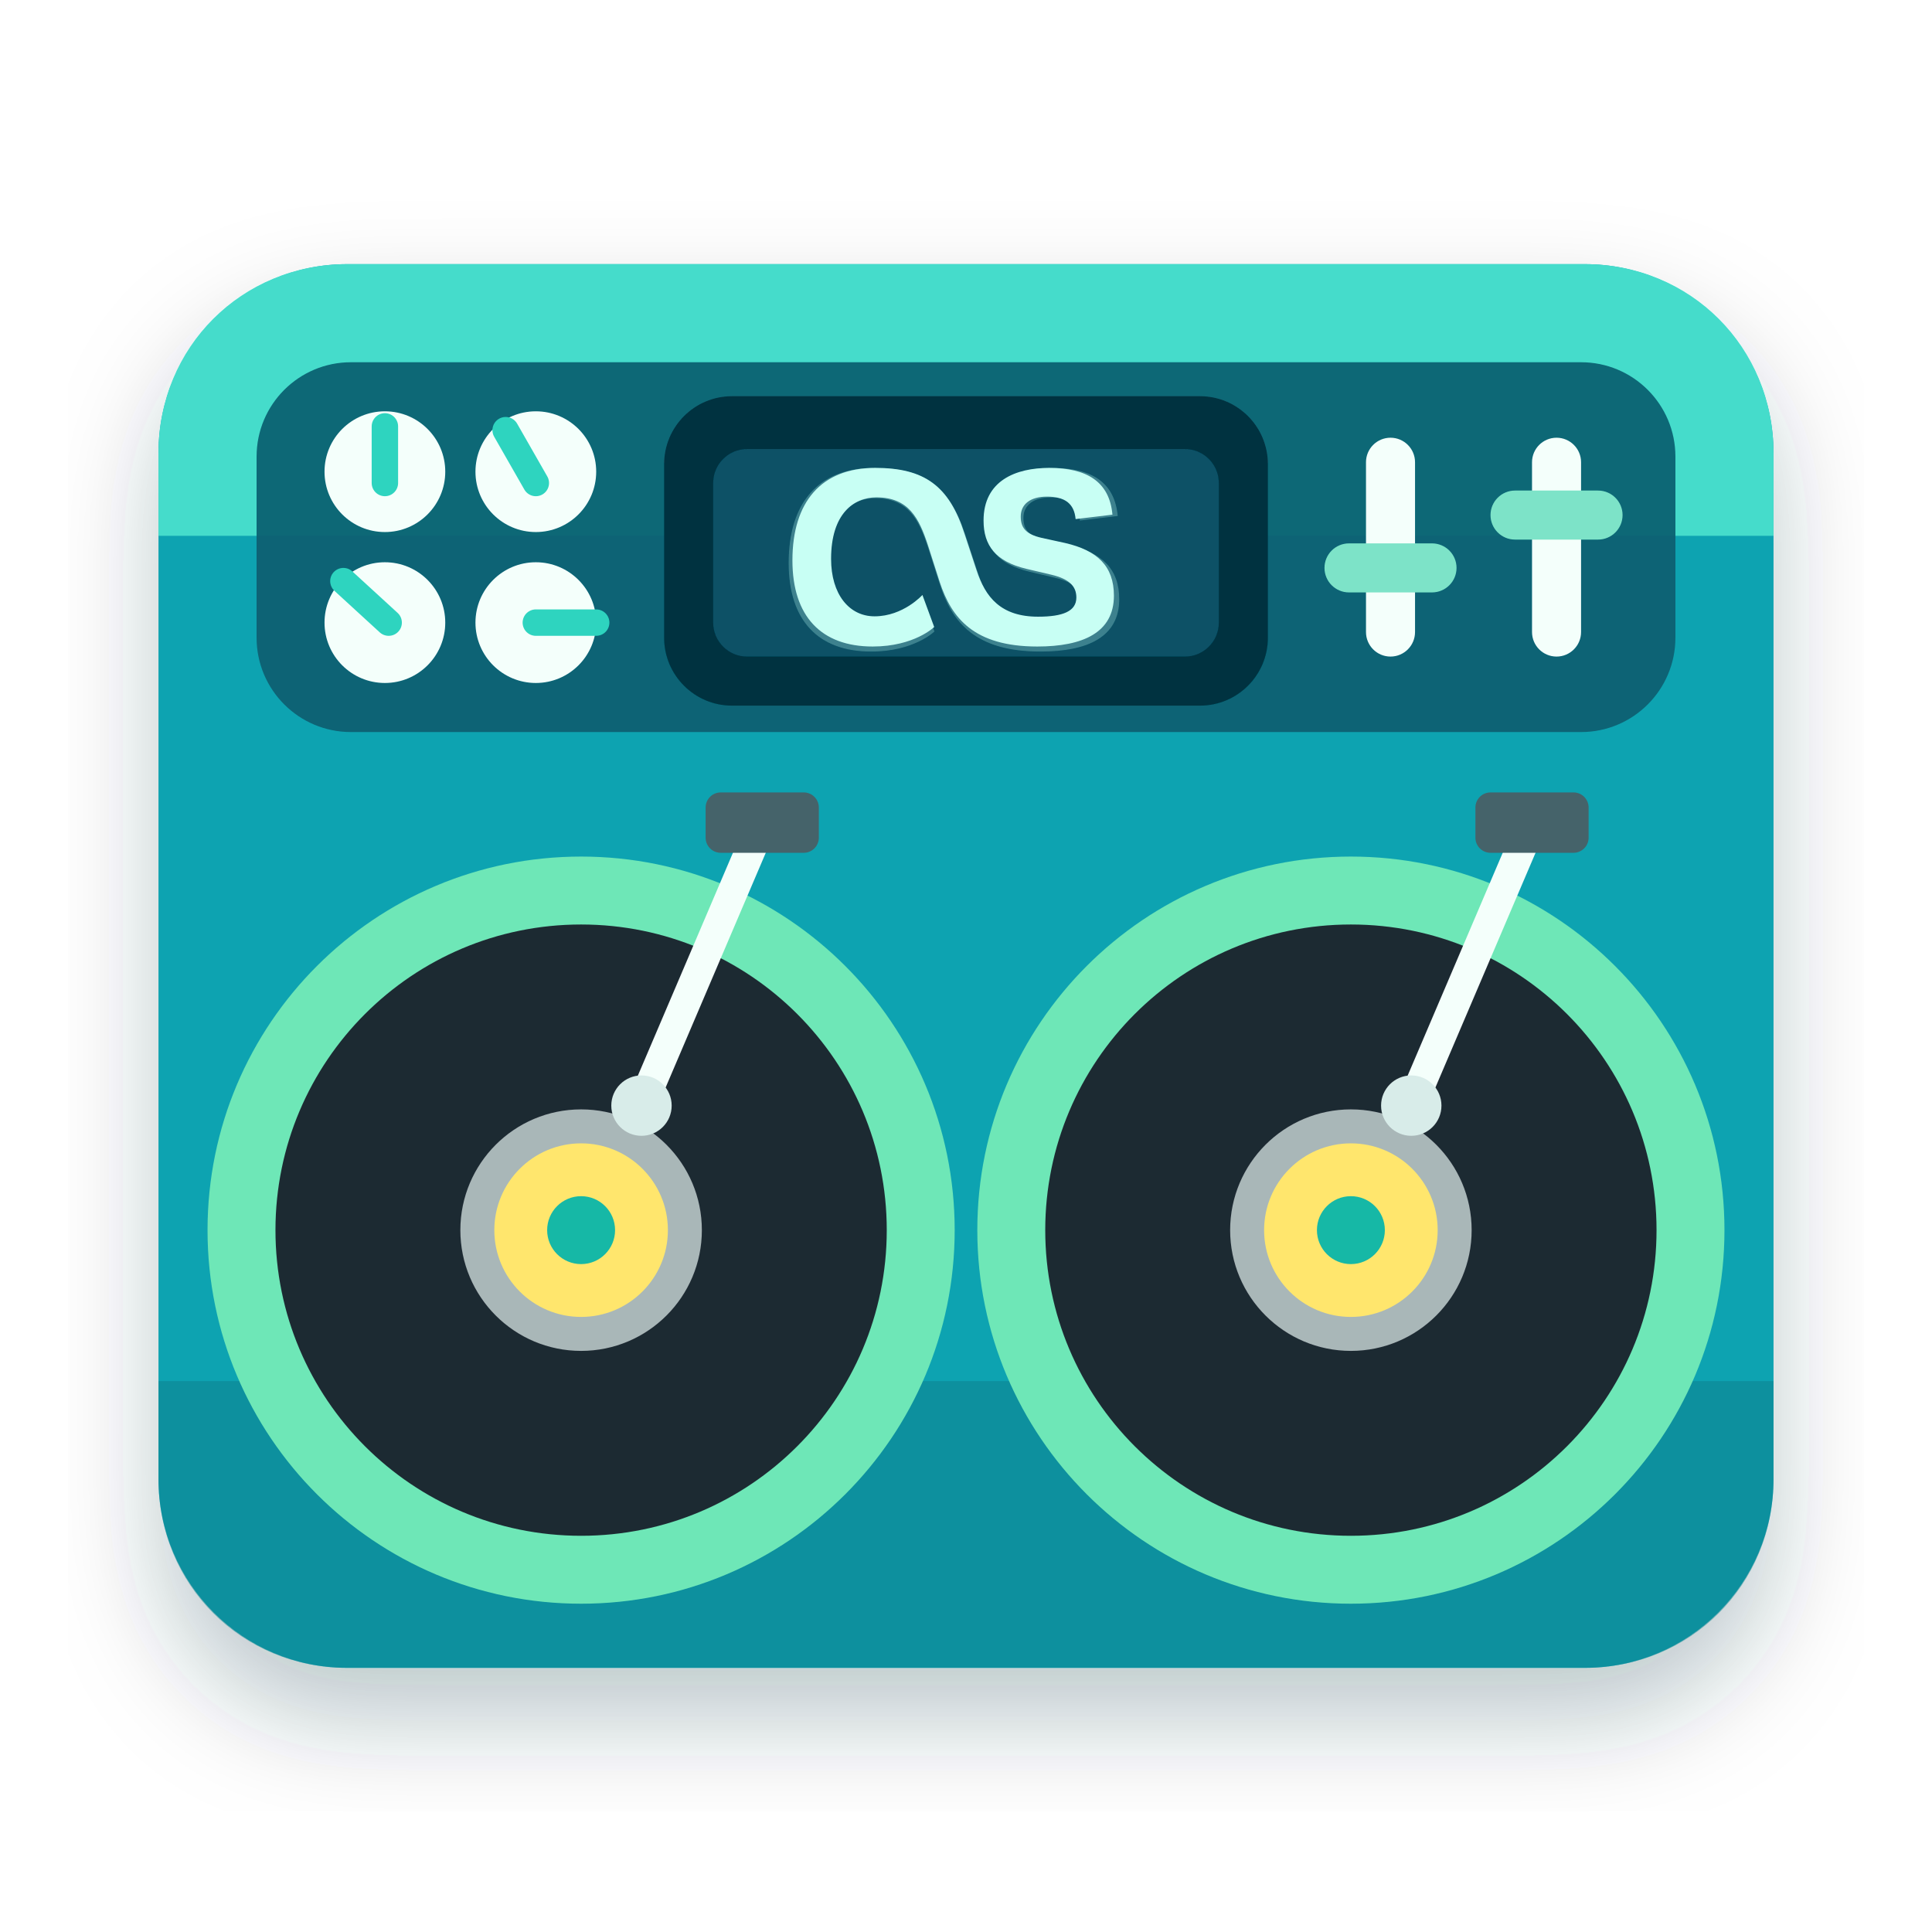
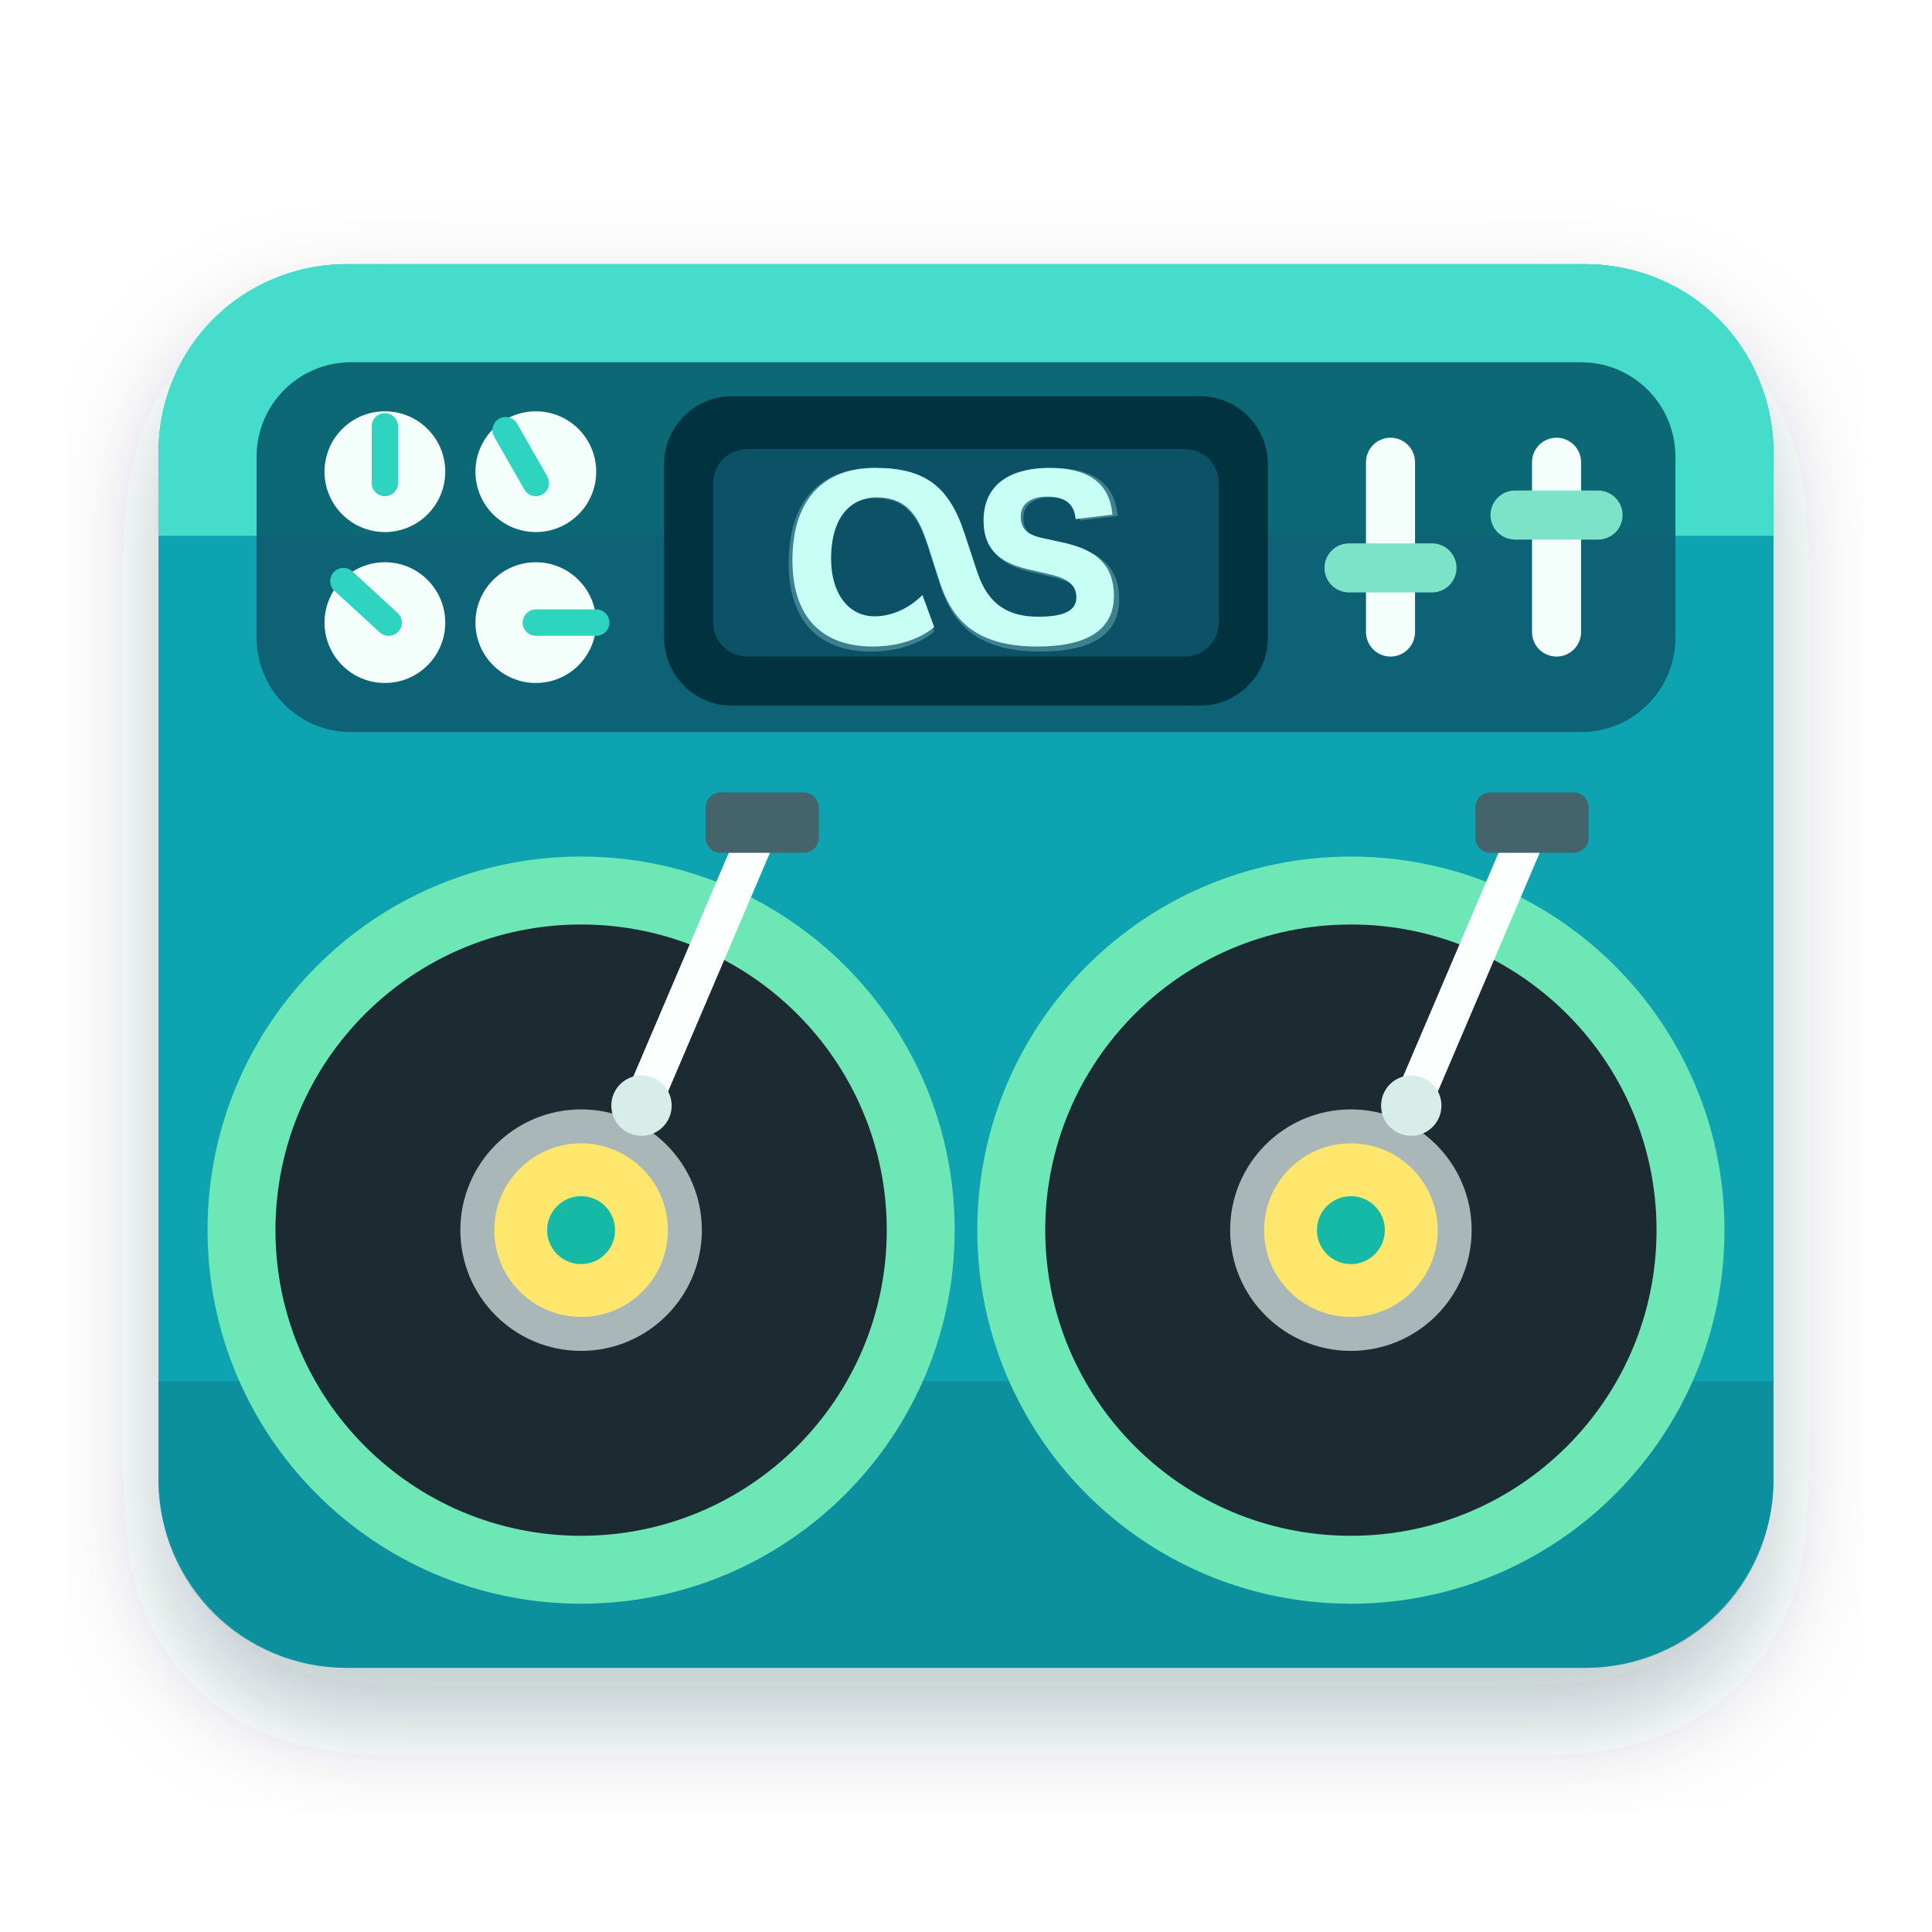
<svg xmlns="http://www.w3.org/2000/svg" viewBox="0 0 512 512" role="img" aria-labelledby="title desc">
  <defs>
    <filter id="iconShadow" x="18" y="28" width="476" height="452" color-interpolation-filters="sRGB" filterUnits="userSpaceOnUse">
      <feDropShadow dx="0" dy="14" stdDeviation="14" flood-color="#06313a" flood-opacity=".26" />
    </filter>
  </defs>
  <g filter="url(#iconShadow)">
    <rect x="42" y="70" width="428" height="372" rx="50" fill="#0fa3b1" />
    <path d="M92 70h328c28 0 50 22 50 50v22H42v-22c0-28 22-50 50-50Z" fill="#45dccb" />
    <path d="M42 366h428v26c0 28-22 50-50 50H92c-28 0-50-22-50-50v-26Z" fill="#087987" opacity=".45" />
    <rect x="68" y="96" width="376" height="98" rx="25" fill="#075d6f" opacity=".92" />
    <g transform="translate(84 107)">
      <circle cx="18" cy="18" r="16" fill="#f4fffb" />
      <circle cx="58" cy="18" r="16" fill="#f4fffb" />
      <circle cx="18" cy="58" r="16" fill="#f4fffb" />
      <circle cx="58" cy="58" r="16" fill="#f4fffb" />
      <path d="M18 6v15M50 7l8 14M7 47l12 11M58 58h16" fill="none" stroke="#2dd4bf" stroke-linecap="round" stroke-width="7" />
    </g>
    <rect x="176" y="105" width="160" height="82" rx="18" fill="#043241" />
    <rect x="189" y="119" width="134" height="55" rx="9" fill="#075166" />
    <g transform="translate(209 124) scale(.109)" fill="#c8fff4" opacity=".28">
      <path d="M354.475 397.74L325.008 317.643C325.008 317.643 277.126 371.046 205.321 371.046C141.781 371.046 96.675 315.802 96.675 227.413C96.675 114.167 153.753 73.656 209.921 73.656C290.938 73.656 316.715 126.135 338.817 193.35L368.284 285.425C397.74 374.725 452.984 446.543 612.264 446.543C726.441 446.543 803.776 411.56 803.776 319.488C803.776 244.911 761.417 206.242 682.234 187.823L623.311 174.938C582.804 165.732 570.836 149.153 570.836 121.535C570.836 90.231 595.689 71.815 636.207 71.815C680.396 71.815 704.332 88.389 708.018 127.979L800.09 116.928C792.725 34.066 735.644 0 641.731 0C558.872 0 477.847 31.304 477.847 131.662C477.847 194.27 508.231 233.864 584.642 252.276L647.258 267.002C694.213 278.053 709.859 297.386 709.859 324.095C709.859 358.154 676.717 371.966 614.109 371.966C521.12 371.966 482.454 323.17 460.352 255.952L429.969 163.887C391.306 44.193 329.615 0 207.156 0C71.815 0 0 85.624 0 231.095C0 371.046 71.815 446.54 200.722 446.54C304.748 446.536 354.475 397.74 354.475 397.74Z" />
    </g>
    <g transform="translate(210 124) scale(.106)" fill="#c8fff4">
      <path d="M354.475 397.74L325.008 317.643C325.008 317.643 277.126 371.046 205.321 371.046C141.781 371.046 96.675 315.802 96.675 227.413C96.675 114.167 153.753 73.656 209.921 73.656C290.938 73.656 316.715 126.135 338.817 193.35L368.284 285.425C397.74 374.725 452.984 446.543 612.264 446.543C726.441 446.543 803.776 411.56 803.776 319.488C803.776 244.911 761.417 206.242 682.234 187.823L623.311 174.938C582.804 165.732 570.836 149.153 570.836 121.535C570.836 90.231 595.689 71.815 636.207 71.815C680.396 71.815 704.332 88.389 708.018 127.979L800.09 116.928C792.725 34.066 735.644 0 641.731 0C558.872 0 477.847 31.304 477.847 131.662C477.847 194.27 508.231 233.864 584.642 252.276L647.258 267.002C694.213 278.053 709.859 297.386 709.859 324.095C709.859 358.154 676.717 371.966 614.109 371.966C521.12 371.966 482.454 323.17 460.352 255.952L429.969 163.887C391.306 44.193 329.615 0 207.156 0C71.815 0 0 85.624 0 231.095C0 371.046 71.815 446.54 200.722 446.54C304.748 446.536 354.475 397.74 354.475 397.74Z" />
    </g>
    <g>
      <rect x="362" y="116" width="13" height="58" rx="6.5" fill="#f4fffb" />
      <rect x="406" y="116" width="13" height="58" rx="6.5" fill="#f4fffb" />
      <rect x="351" y="144" width="35" height="13" rx="6.5" fill="#7de3c8" />
      <rect x="395" y="130" width="35" height="13" rx="6.5" fill="#7de3c8" />
    </g>
    <g>
      <circle cx="154" cy="326" r="99" fill="#6ee7b7" />
      <circle cx="154" cy="326" r="81" fill="#1f2933" />
      <circle cx="154" cy="326" r="32" fill="#a9b7b8" />
      <circle cx="154" cy="326" r="23" fill="#ffe66d" />
      <circle cx="154" cy="326" r="9" fill="#14b8a6" />
-       <path d="M202 218l-32 75" fill="none" stroke="#f4fffb" stroke-linecap="round" stroke-width="8" />
+       <path d="M197.4 216 206.6 220 174.6 295 165.4 291Z" fill="#fbfffd" />
      <rect x="187" y="210" width="30" height="16" rx="4" fill="#45636a" />
      <circle cx="170" cy="293" r="8" fill="#d8ece9" />
    </g>
    <g>
      <circle cx="358" cy="326" r="99" fill="#6ee7b7" />
      <circle cx="358" cy="326" r="81" fill="#1f2933" />
      <circle cx="358" cy="326" r="32" fill="#a9b7b8" />
      <circle cx="358" cy="326" r="23" fill="#ffe66d" />
      <circle cx="358" cy="326" r="9" fill="#14b8a6" />
-       <path d="M406 218l-32 75" fill="none" stroke="#f4fffb" stroke-linecap="round" stroke-width="8" />
+       <path d="M401.4 216 410.6 220 378.6 295 369.4 291Z" fill="#fbfffd" />
      <rect x="391" y="210" width="30" height="16" rx="4" fill="#45636a" />
      <circle cx="374" cy="293" r="8" fill="#d8ece9" />
    </g>
  </g>
</svg>
